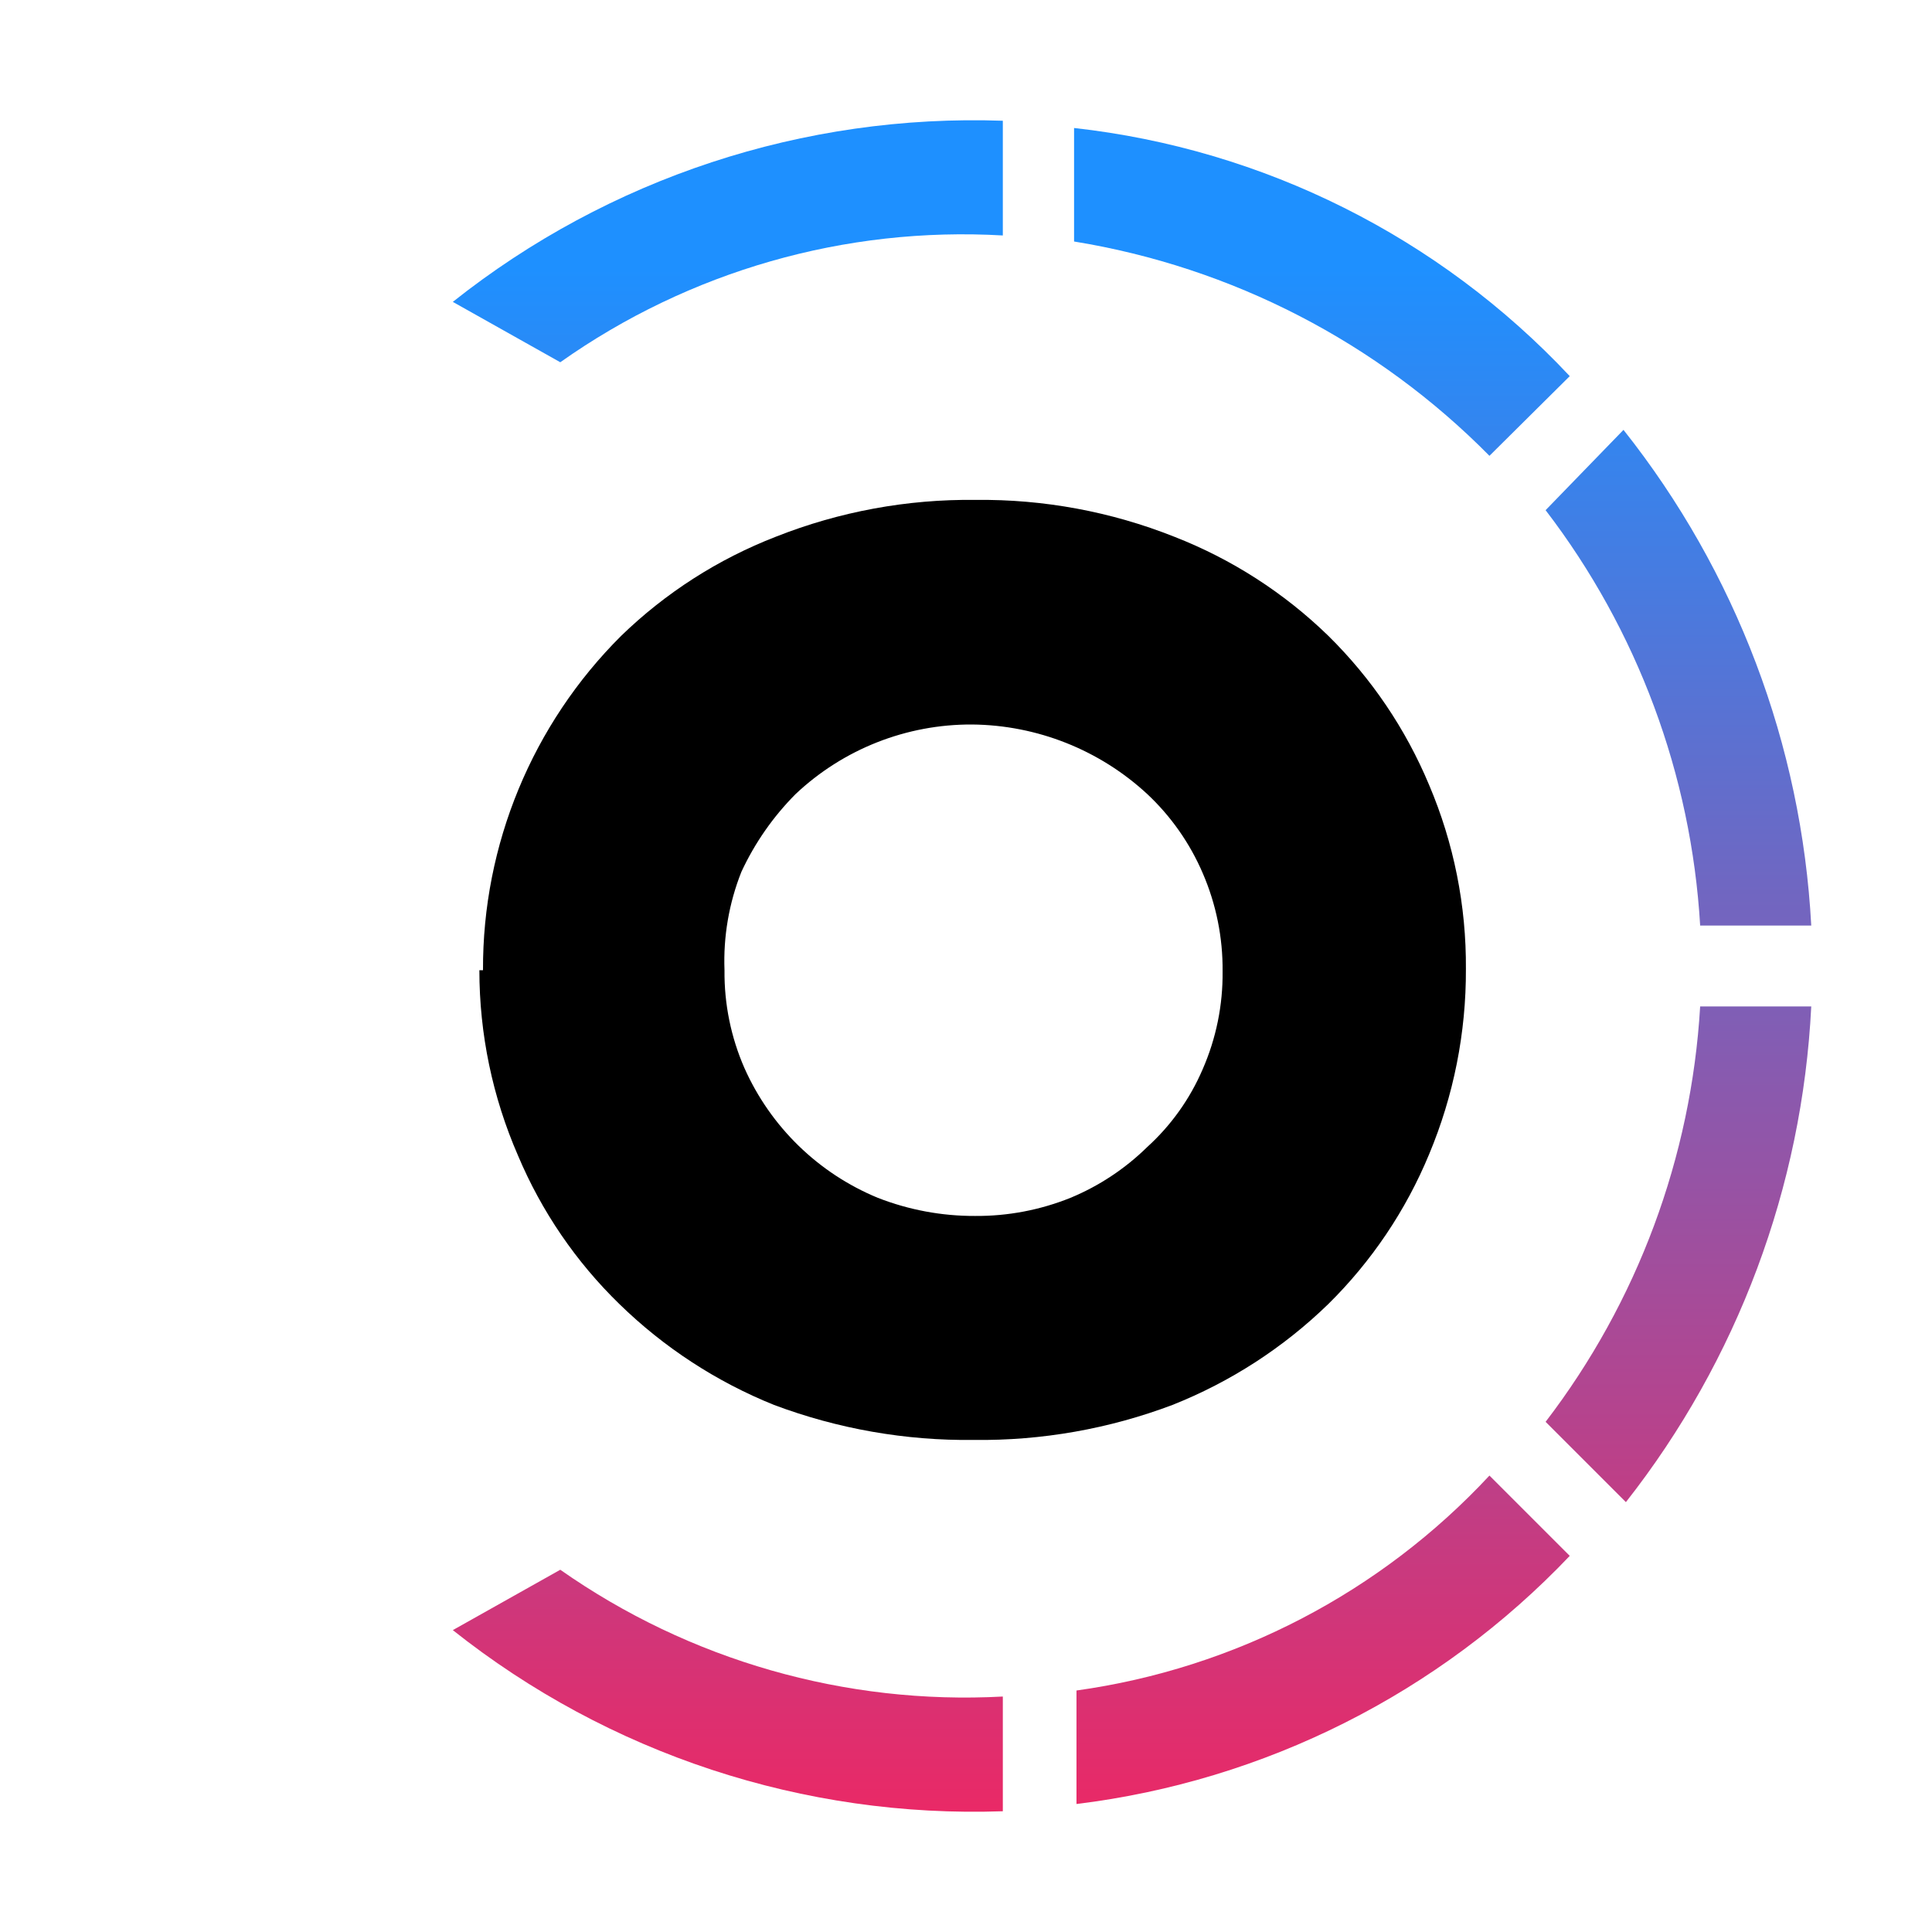
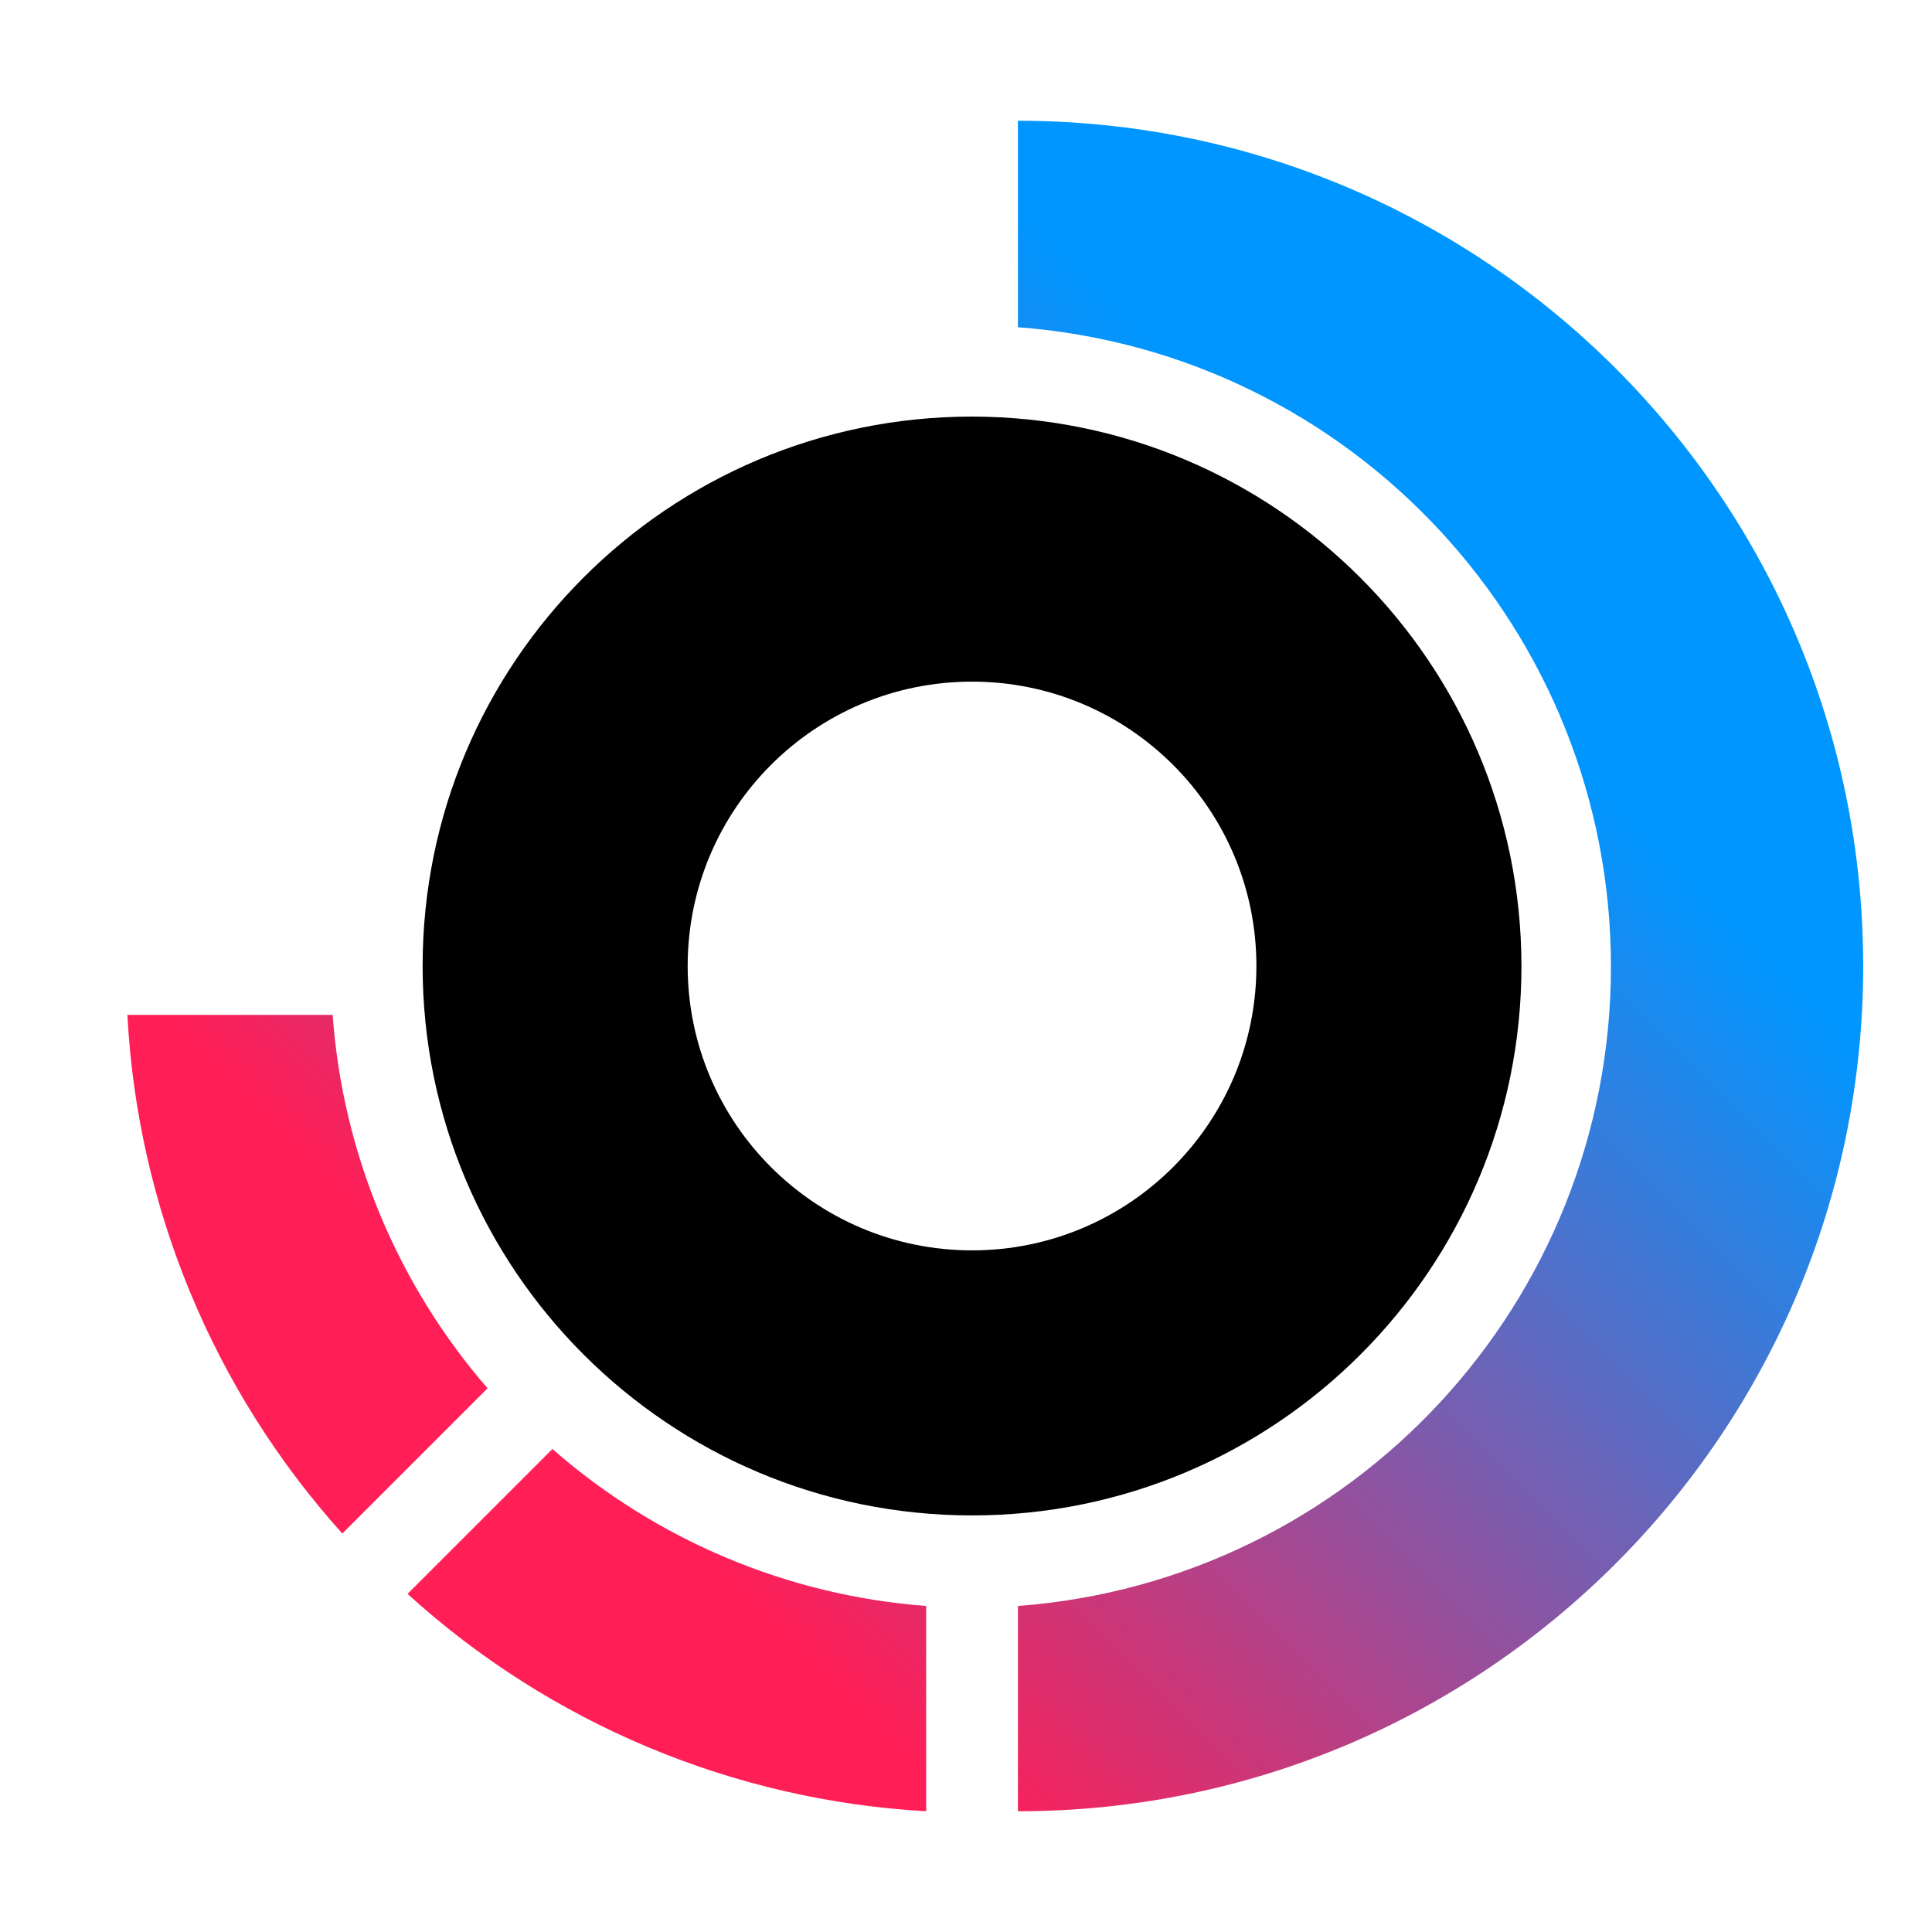
- <svg xmlns="http://www.w3.org/2000/svg" xmlns:xlink="http://www.w3.org/1999/xlink" id="Layer_1" data-name="Layer 1" viewBox="0 0 32 32">
+ <svg xmlns="http://www.w3.org/2000/svg" id="Layer_1" data-name="Layer 1" viewBox="0 0 32 32">
  <defs>
-     <linearGradient id="linear-gradient" x1="751.16" y1="-639.72" x2="751.16" y2="-714.15" gradientTransform="matrix(0.38, 0, 0, -0.38, -270.52, -238.65)" gradientUnits="userSpaceOnUse">
-       <stop offset="0" stop-color="#1e90ff" />
+     <linearGradient id="linear-gradient" x1="-209.59" y1="167.02" x2="-223.36" y2="153.25" gradientTransform="matrix(1, 0, 0, -1, 234, 178)" gradientUnits="userSpaceOnUse">
+       <stop offset="0" stop-color="#0096ff" />
      <stop offset="1" stop-color="#ff1e56" />
    </linearGradient>
-     <linearGradient id="linear-gradient-2" x1="777.43" y1="-639.72" x2="777.43" y2="-714.15" xlink:href="#linear-gradient" />
-     <linearGradient id="linear-gradient-3" x1="793.07" y1="-639.72" x2="793.07" y2="-714.15" xlink:href="#linear-gradient" />
-     <linearGradient id="linear-gradient-6" x1="751.16" y1="-639.72" x2="751.16" y2="-714.15" xlink:href="#linear-gradient" />
  </defs>
-   <path d="M16.61,2A13.87,13.87,0,0,0,7.5,5L9.28,6A11.54,11.54,0,0,1,16.61,3.9Z" style="fill-rule:evenodd;fill:url(#linear-gradient)" />
-   <path d="M26,6.23a13.26,13.26,0,0,0-8.21-4.11V4a12.48,12.48,0,0,1,6.88,3.55Z" style="fill-rule:evenodd;fill:url(#linear-gradient-2)" />
-   <path d="M30,15.33a14.45,14.45,0,0,0-3.11-8.21L25.6,8.45a12.53,12.53,0,0,1,2.56,6.88Z" style="fill-rule:evenodd;fill:url(#linear-gradient-3)" />
-   <path d="M26.93,24.88A14.45,14.45,0,0,0,30,16.67H28.16a12.53,12.53,0,0,1-2.56,6.88Z" style="fill-rule:evenodd;fill:url(#linear-gradient-3)" />
-   <path d="M17.83,29.88A13.54,13.54,0,0,0,26,25.77l-1.33-1.33A11.51,11.51,0,0,1,17.83,28Z" style="fill-rule:evenodd;fill:url(#linear-gradient-2)" />
-   <path d="M7.5,27a13.87,13.87,0,0,0,9.11,3V28.1A11.67,11.67,0,0,1,9.28,26Z" style="fill-rule:evenodd;fill:url(#linear-gradient-6)" />
-   <path d="M12,16.07a3.94,3.94,0,0,0,.33,1.62,4.15,4.15,0,0,0,2.21,2.15,4.38,4.38,0,0,0,1.61.3,4.15,4.15,0,0,0,1.58-.3A4,4,0,0,0,19,19a3.72,3.72,0,0,0,.92-1.29,3.94,3.94,0,0,0,.33-1.62,4,4,0,0,0-.33-1.63A3.91,3.91,0,0,0,19,13.15,4.33,4.33,0,0,0,16.1,12a4.23,4.23,0,0,0-2.92,1.15,4.53,4.53,0,0,0-.9,1.29A4,4,0,0,0,12,16.07Zm-4,0a7.77,7.77,0,0,1,2.29-5.54,7.65,7.65,0,0,1,2.56-1.64,8.7,8.7,0,0,1,3.31-.61,8.64,8.64,0,0,1,3.29.61A7.64,7.64,0,0,1,22,10.53,7.55,7.55,0,0,1,23.67,13a7.65,7.65,0,0,1,.61,3.05,7.86,7.86,0,0,1-.61,3.07A7.53,7.53,0,0,1,22,21.6a7.87,7.87,0,0,1-2.58,1.67,9,9,0,0,1-3.29.58,9.1,9.1,0,0,1-3.31-.58,7.88,7.88,0,0,1-2.56-1.67,7.48,7.48,0,0,1-1.68-2.46A7.68,7.68,0,0,1,7.94,16.07Z" />
+   <path d="M16.1,6.9A9.1,9.1,0,1,0,25.2,16,9.11,9.11,0,0,0,16.1,6.9Zm0,13.81A4.71,4.71,0,1,1,20.81,16,4.71,4.71,0,0,1,16.1,20.71Z" style="fill:#000000" />
+   <path d="M16.86,5.41V2a14,14,0,0,1,0,28v-3.4a10.62,10.62,0,0,0,0-21.18ZM8.08,23a10.61,10.61,0,0,1-2.57-6.19H2.11a13.93,13.93,0,0,0,3.56,8.59L8.07,23Zm7.26,7v-3.4A10.6,10.6,0,0,1,9.15,24l-2.4,2.4A13.93,13.93,0,0,0,15.34,30Z" style="fill-rule:evenodd;fill:url(#linear-gradient)" />
</svg>
